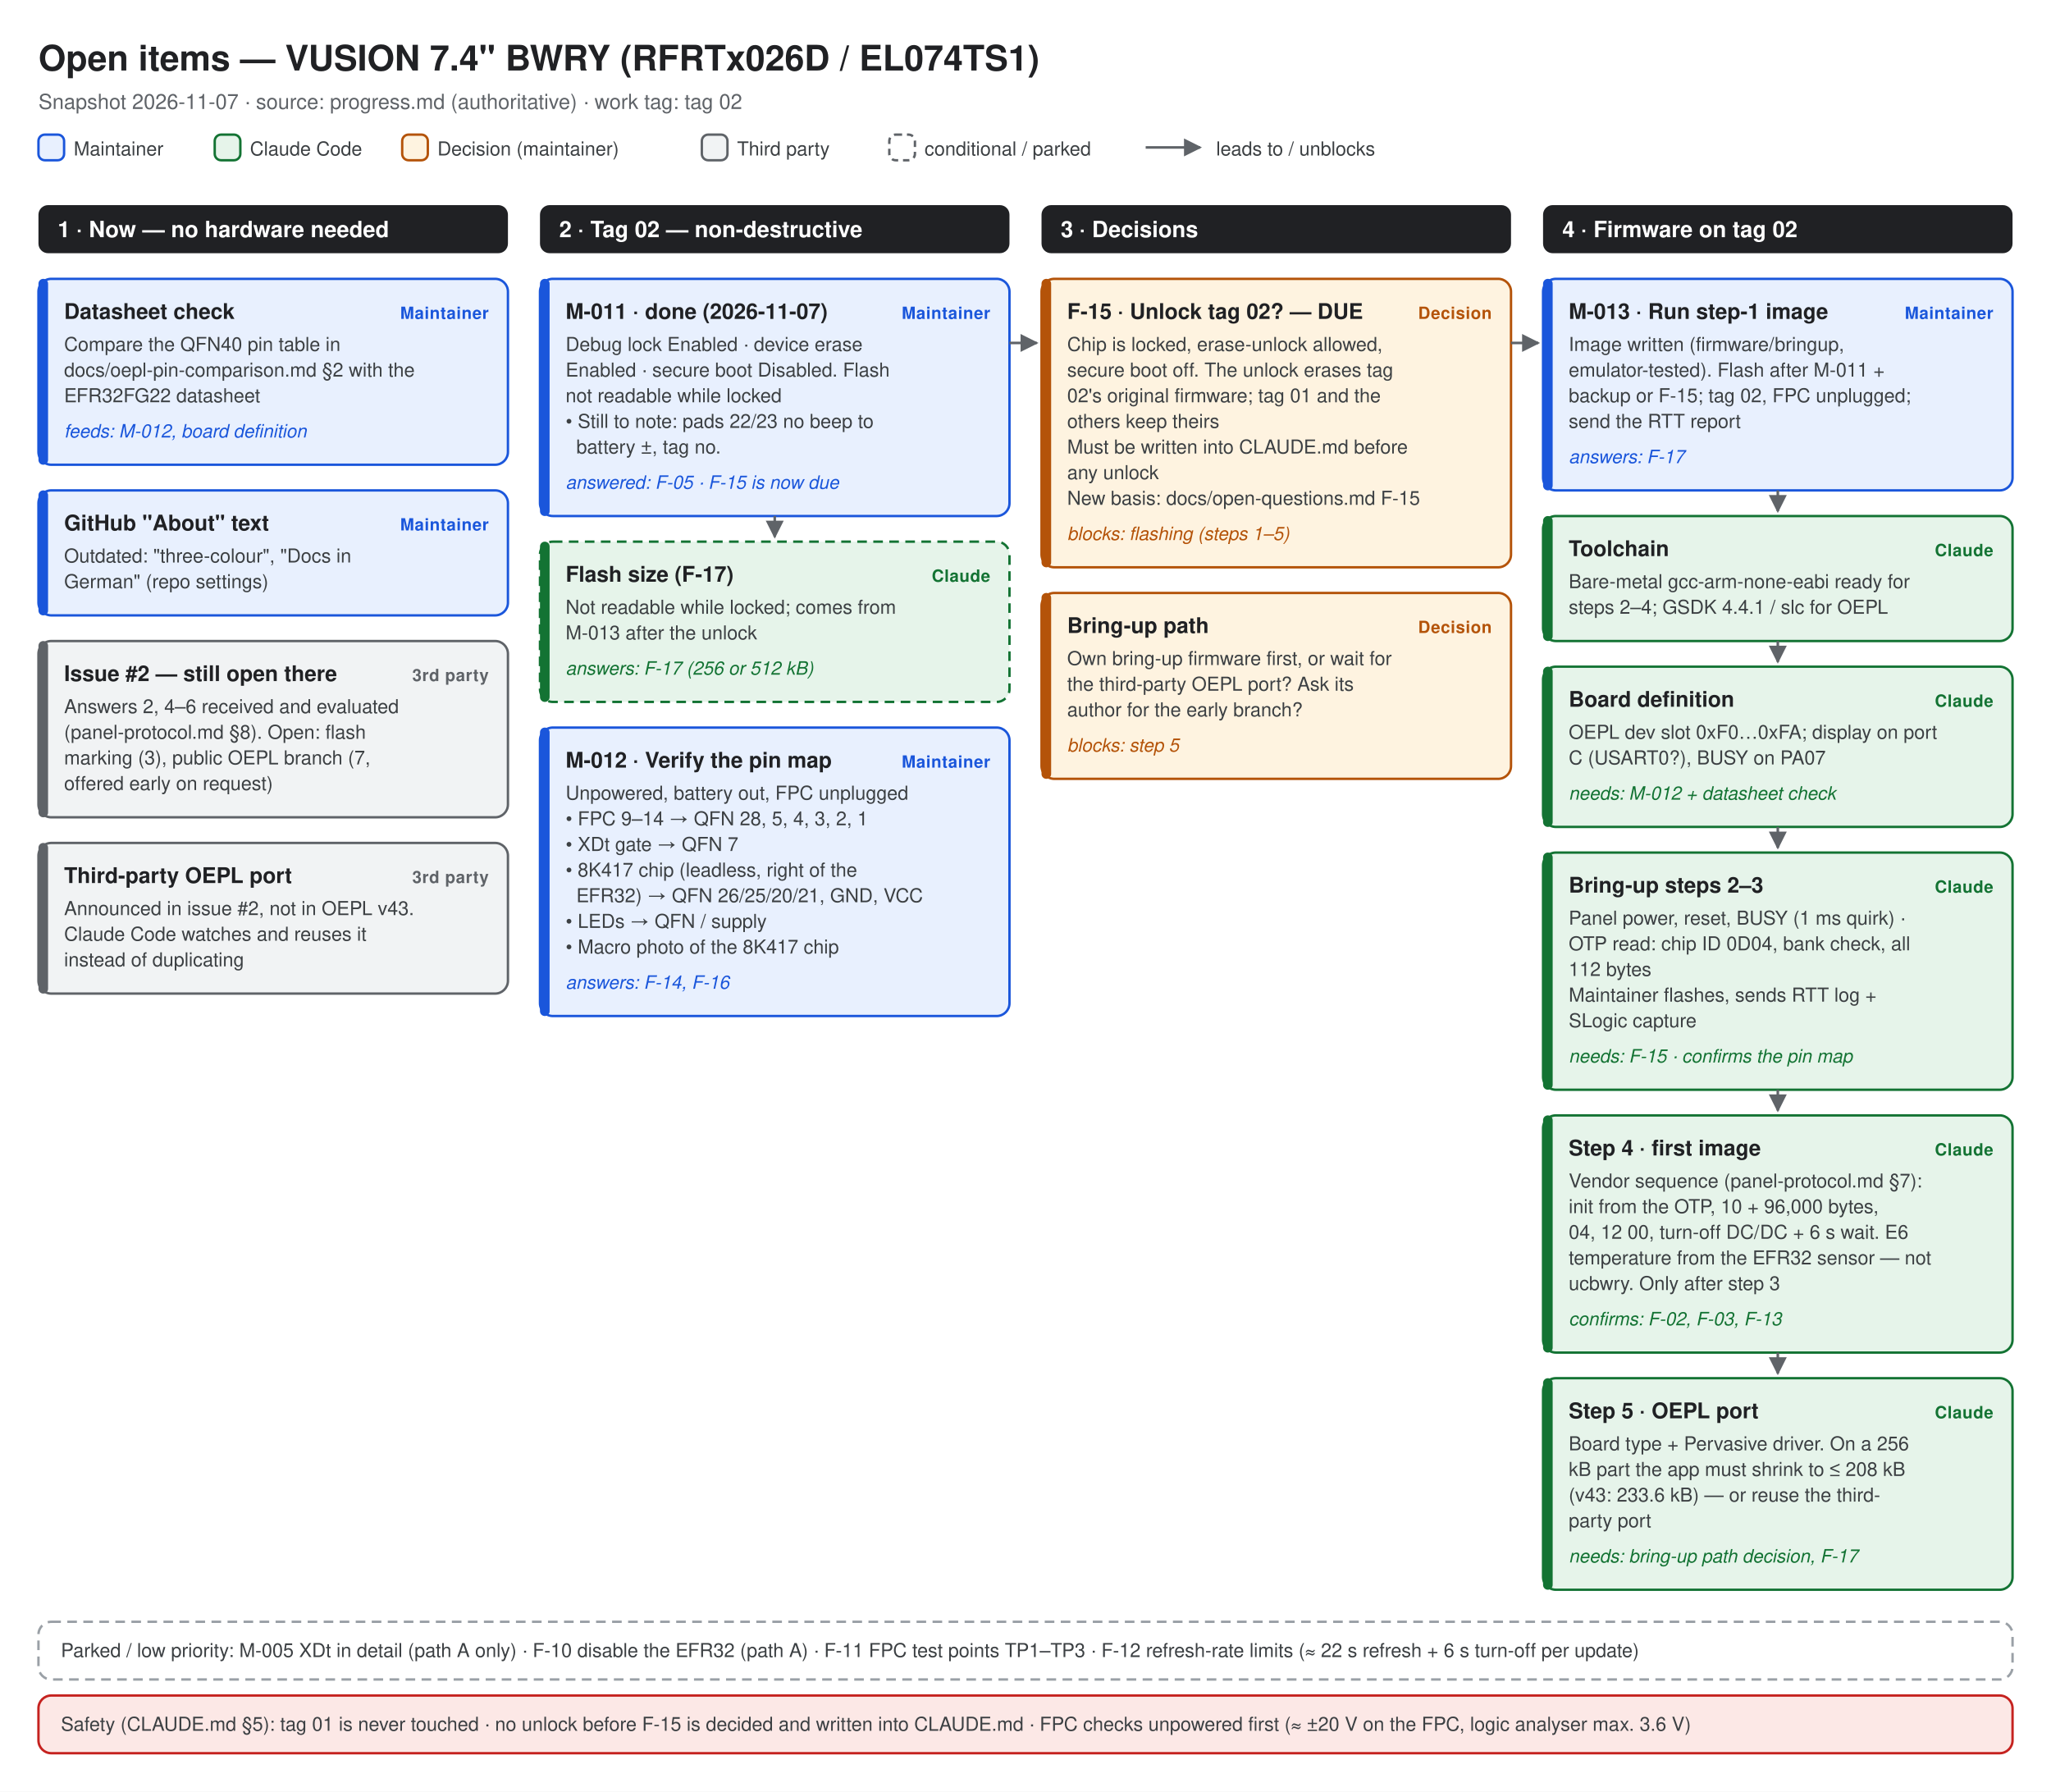
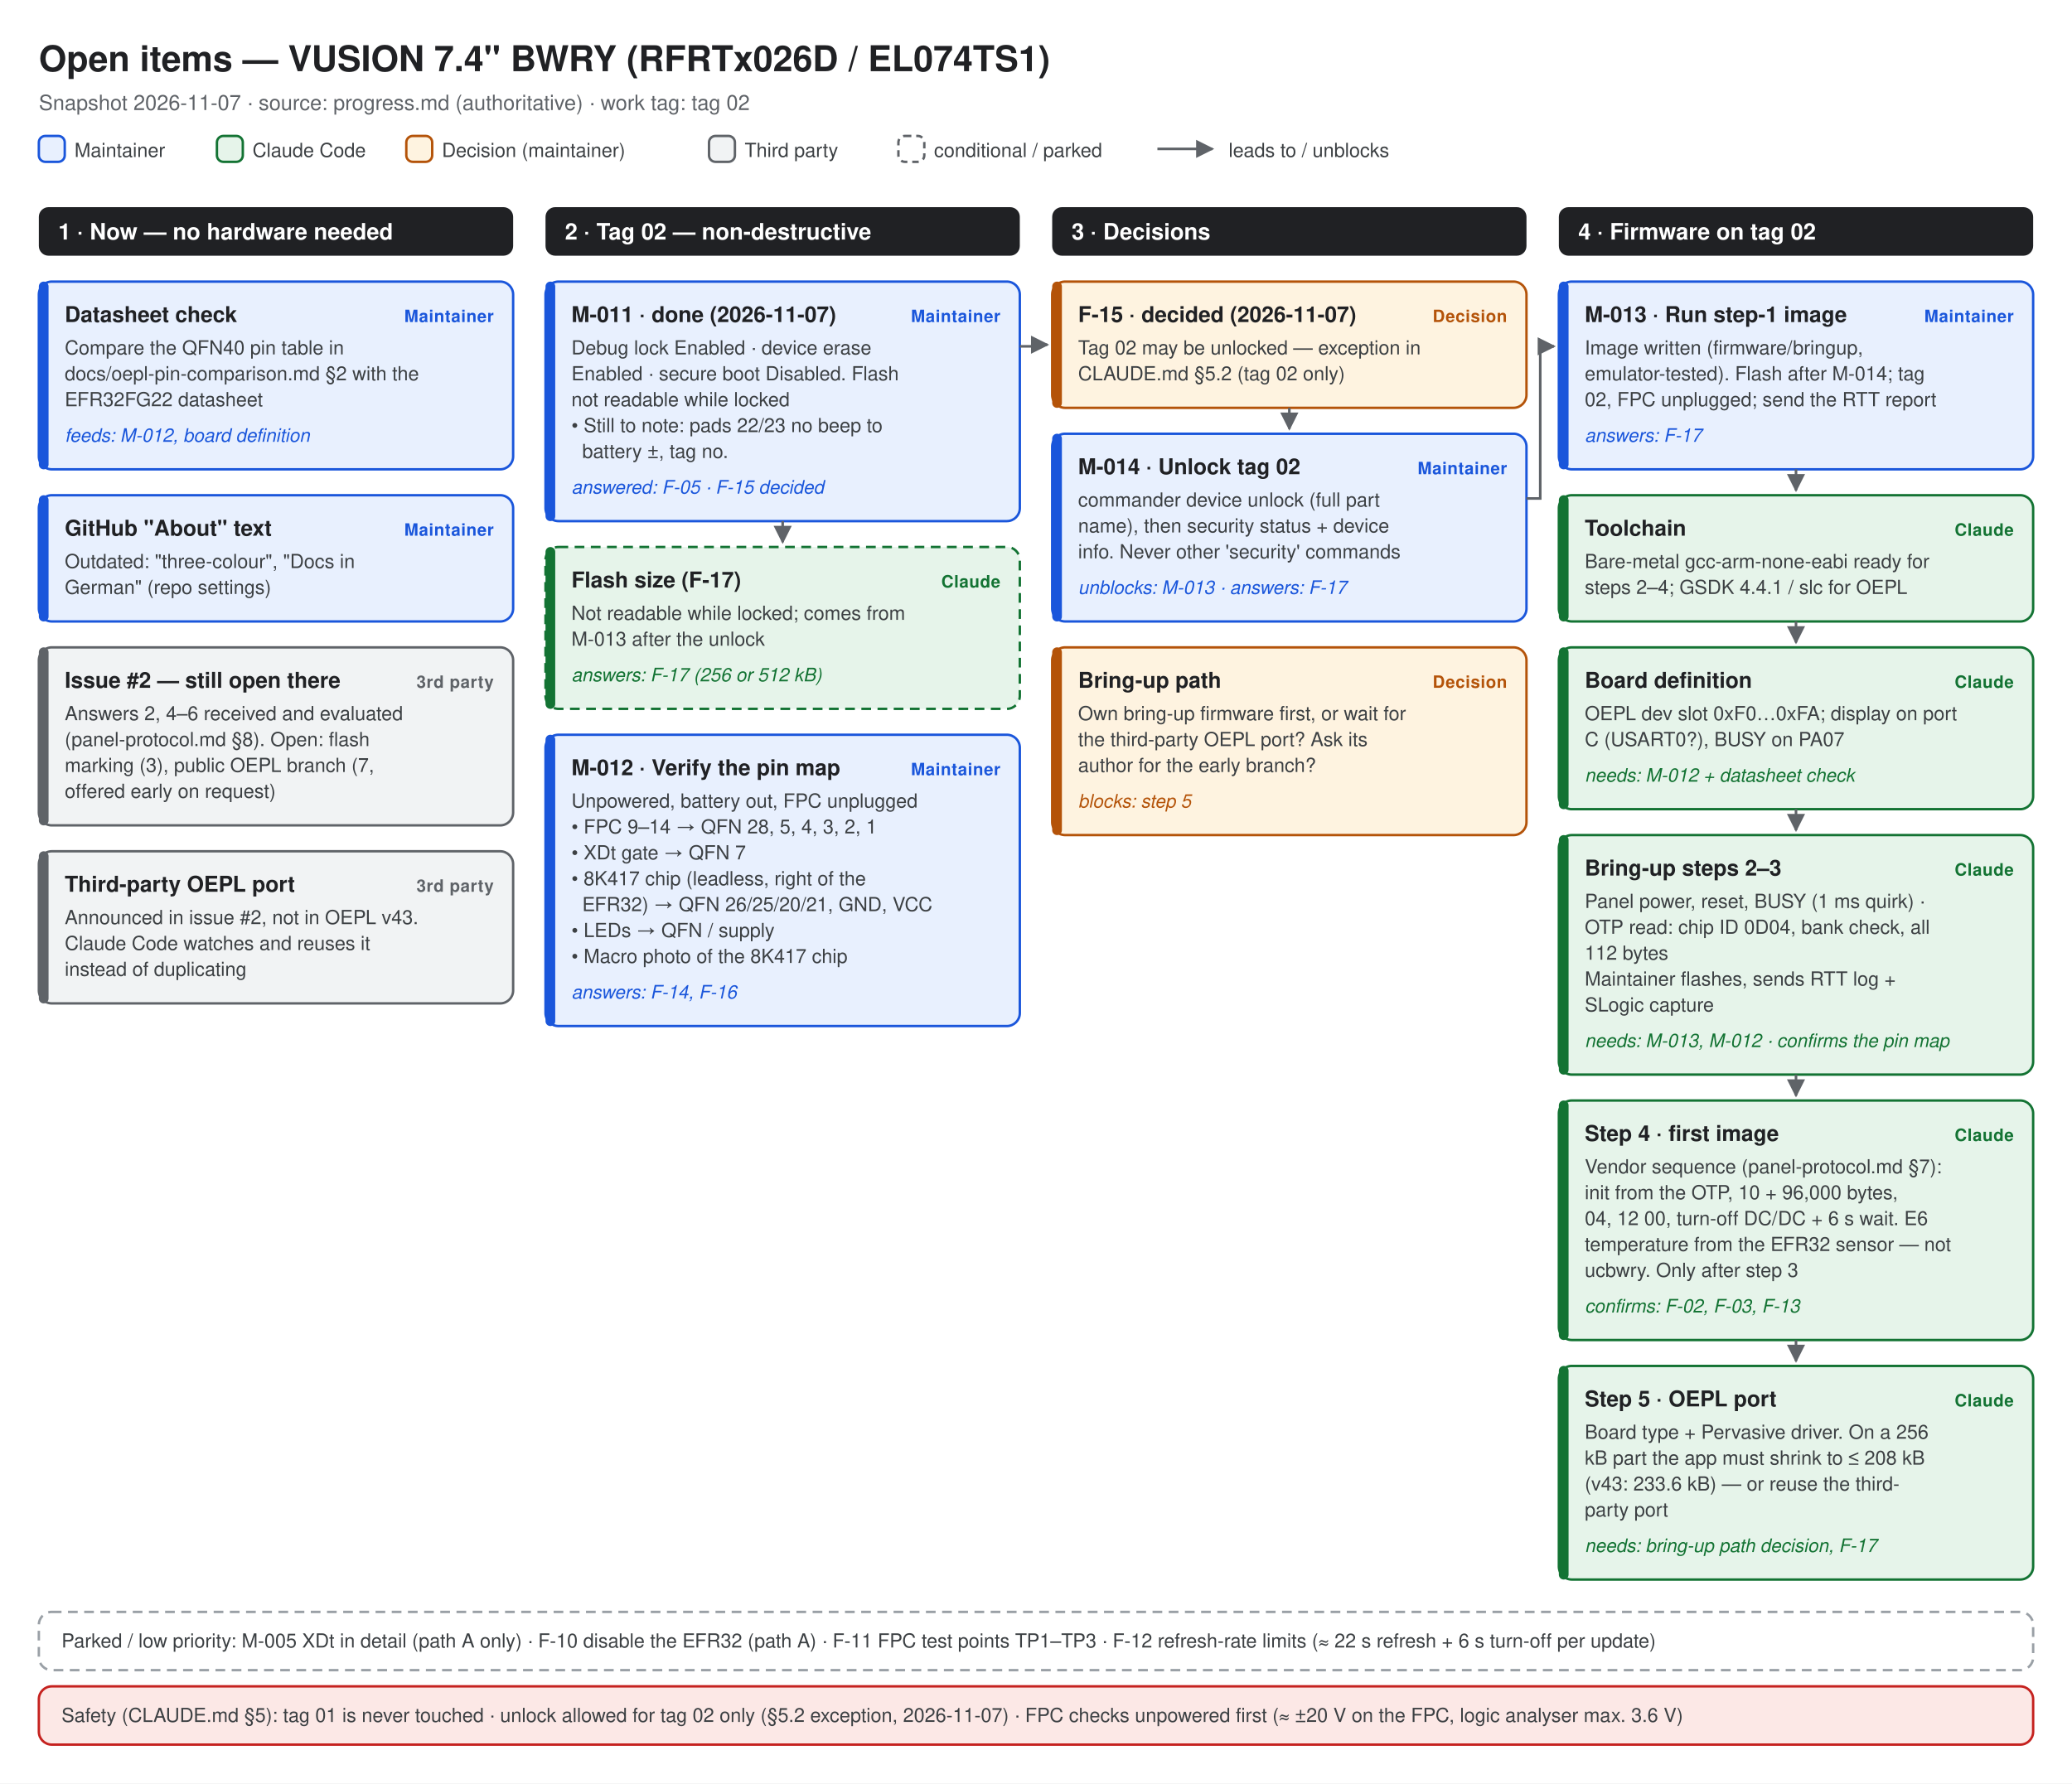
- <svg xmlns="http://www.w3.org/2000/svg" width="1280" height="1118" viewBox="0 0 1280 1118" font-family="Segoe UI, Helvetica, Arial, sans-serif">
+ <svg xmlns="http://www.w3.org/2000/svg" width="1280" height="1102" viewBox="0 0 1280 1102" font-family="Segoe UI, Helvetica, Arial, sans-serif">
  <style>.h1{font-size:22px;font-weight:700;fill:#202124}.sub{font-size:13px;fill:#5f6368}.col{font-size:14px;font-weight:700;fill:#ffffff}.title{font-size:13.5px;font-weight:700;fill:#202124}.owner{font-size:10.5px;font-weight:700;letter-spacing:.3px}.body{font-size:12px;fill:#3c4043}.foot{font-size:11.5px;font-style:italic}.arrow{fill:none;stroke:#5f6368;stroke-width:1.6;marker-end:url(#tip)}</style>
  <defs>
    <marker id="tip" viewBox="0 0 10 10" refX="9" refY="5" markerWidth="7" markerHeight="7" orient="auto-start-reverse">
      <path d="M0,0 L10,5 L0,10 z" fill="#5f6368" />
    </marker>
  </defs>
-   <rect width="1280" height="1118" fill="#ffffff" />
+   <rect width="1280" height="1102" fill="#ffffff" />
  <text x="24" y="44" class="h1">Open items — VUSION 7.4" BWRY (RFRTx026D / EL074TS1)</text>
  <text x="24" y="68" class="sub">Snapshot 2026-11-07 · source: progress.md (authoritative) · work tag: tag 02</text>
  <rect x="24" y="84" width="16" height="16" rx="4" fill="#e8f0fe" stroke="#1a56db" stroke-width="1.5" />
  <text x="46" y="97" class="body">Maintainer</text>
  <rect x="134" y="84" width="16" height="16" rx="4" fill="#e6f4ea" stroke="#137333" stroke-width="1.5" />
  <text x="156" y="97" class="body">Claude Code</text>
  <rect x="251" y="84" width="16" height="16" rx="4" fill="#fef3e0" stroke="#b45309" stroke-width="1.5" />
  <text x="273" y="97" class="body">Decision (maintainer)</text>
  <rect x="438" y="84" width="16" height="16" rx="4" fill="#f1f3f4" stroke="#5f6368" stroke-width="1.5" />
  <text x="460" y="97" class="body">Third party</text>
  <rect x="555" y="84" width="16" height="16" rx="4" fill="#ffffff" stroke="#5f6368" stroke-width="1.5" stroke-dasharray="4 3" />
  <text x="577" y="97" class="body">conditional / parked</text>
  <path d="M715,92 L749,92" class="arrow" />
  <text x="759" y="97" class="body">leads to / unblocks</text>
  <rect x="24" y="128" width="293" height="30" rx="6" fill="#202124" />
  <text x="36" y="148" class="col">1 · Now — no hardware needed</text>
  <rect x="24" y="174" width="293" height="116" rx="8" fill="#e8f0fe" stroke="#1a56db" stroke-width="1.5" />
  <rect x="24" y="174" width="6" height="116" rx="3" fill="#1a56db" />
  <text x="40" y="199" class="title">Datasheet check</text>
  <text x="305" y="199" class="owner" fill="#1a56db" text-anchor="end">Maintainer</text>
  <text x="40" y="219" class="body" xml:space="preserve">Compare the QFN40 pin table in</text>
  <text x="40" y="235" class="body" xml:space="preserve">docs/oepl-pin-comparison.md §2 with the</text>
  <text x="40" y="251" class="body" xml:space="preserve">EFR32FG22 datasheet</text>
  <text x="40" y="273" class="foot" fill="#1a56db">feeds: M-012, board definition</text>
  <rect x="24" y="306" width="293" height="78" rx="8" fill="#e8f0fe" stroke="#1a56db" stroke-width="1.5" />
  <rect x="24" y="306" width="6" height="78" rx="3" fill="#1a56db" />
  <text x="40" y="331" class="title">GitHub "About" text</text>
  <text x="305" y="331" class="owner" fill="#1a56db" text-anchor="end">Maintainer</text>
  <text x="40" y="351" class="body" xml:space="preserve">Outdated: "three-colour", "Docs in</text>
  <text x="40" y="367" class="body" xml:space="preserve">German" (repo settings)</text>
  <rect x="24" y="400" width="293" height="110" rx="8" fill="#f1f3f4" stroke="#5f6368" stroke-width="1.5" />
  <rect x="24" y="400" width="6" height="110" rx="3" fill="#5f6368" />
  <text x="40" y="425" class="title">Issue #2 — still open there</text>
  <text x="305" y="425" class="owner" fill="#5f6368" text-anchor="end">3rd party</text>
  <text x="40" y="445" class="body" xml:space="preserve">Answers 2, 4–6 received and evaluated</text>
  <text x="40" y="461" class="body" xml:space="preserve">(panel-protocol.md §8). Open: flash</text>
  <text x="40" y="477" class="body" xml:space="preserve">marking (3), public OEPL branch (7,</text>
  <text x="40" y="493" class="body" xml:space="preserve">offered early on request)</text>
  <rect x="24" y="526" width="293" height="94" rx="8" fill="#f1f3f4" stroke="#5f6368" stroke-width="1.5" />
  <rect x="24" y="526" width="6" height="94" rx="3" fill="#5f6368" />
  <text x="40" y="551" class="title">Third-party OEPL port</text>
  <text x="305" y="551" class="owner" fill="#5f6368" text-anchor="end">3rd party</text>
  <text x="40" y="571" class="body" xml:space="preserve">Announced in issue #2, not in OEPL v43.</text>
  <text x="40" y="587" class="body" xml:space="preserve">Claude Code watches and reuses it</text>
  <text x="40" y="603" class="body" xml:space="preserve">instead of duplicating</text>
  <rect x="337" y="128" width="293" height="30" rx="6" fill="#202124" />
  <text x="349" y="148" class="col">2 · Tag 02 — non-destructive</text>
  <rect x="337" y="174" width="293" height="148" rx="8" fill="#e8f0fe" stroke="#1a56db" stroke-width="1.5" />
  <rect x="337" y="174" width="6" height="148" rx="3" fill="#1a56db" />
  <text x="353" y="199" class="title">M-011 · done (2026-11-07)</text>
  <text x="618" y="199" class="owner" fill="#1a56db" text-anchor="end">Maintainer</text>
  <text x="353" y="219" class="body" xml:space="preserve">Debug lock Enabled · device erase</text>
  <text x="353" y="235" class="body" xml:space="preserve">Enabled · secure boot Disabled. Flash</text>
  <text x="353" y="251" class="body" xml:space="preserve">not readable while locked</text>
  <text x="353" y="267" class="body" xml:space="preserve">• Still to note: pads 22/23 no beep to</text>
  <text x="353" y="283" class="body" xml:space="preserve">  battery ±, tag no.</text>
-   <text x="353" y="305" class="foot" fill="#1a56db">answered: F-05 · F-15 is now due</text>
+   <text x="353" y="305" class="foot" fill="#1a56db">answered: F-05 · F-15 decided</text>
  <rect x="337" y="338" width="293" height="100" rx="8" fill="#e6f4ea" stroke="#137333" stroke-width="1.5" stroke-dasharray="6 4" />
  <rect x="337" y="338" width="6" height="100" rx="3" fill="#137333" />
  <text x="353" y="363" class="title">Flash size (F-17)</text>
  <text x="618" y="363" class="owner" fill="#137333" text-anchor="end">Claude</text>
  <text x="353" y="383" class="body" xml:space="preserve">Not readable while locked; comes from</text>
  <text x="353" y="399" class="body" xml:space="preserve">M-013 after the unlock</text>
  <text x="353" y="421" class="foot" fill="#137333">answers: F-17 (256 or 512 kB)</text>
  <rect x="337" y="454" width="293" height="180" rx="8" fill="#e8f0fe" stroke="#1a56db" stroke-width="1.5" />
  <rect x="337" y="454" width="6" height="180" rx="3" fill="#1a56db" />
  <text x="353" y="479" class="title">M-012 · Verify the pin map</text>
  <text x="618" y="479" class="owner" fill="#1a56db" text-anchor="end">Maintainer</text>
  <text x="353" y="499" class="body" xml:space="preserve">Unpowered, battery out, FPC unplugged</text>
  <text x="353" y="515" class="body" xml:space="preserve">• FPC 9–14 → QFN 28, 5, 4, 3, 2, 1</text>
  <text x="353" y="531" class="body" xml:space="preserve">• XDt gate → QFN 7</text>
  <text x="353" y="547" class="body" xml:space="preserve">• 8K417 chip (leadless, right of the</text>
  <text x="353" y="563" class="body" xml:space="preserve">  EFR32) → QFN 26/25/20/21, GND, VCC</text>
  <text x="353" y="579" class="body" xml:space="preserve">• LEDs → QFN / supply</text>
  <text x="353" y="595" class="body" xml:space="preserve">• Macro photo of the 8K417 chip</text>
  <text x="353" y="617" class="foot" fill="#1a56db">answers: F-14, F-16</text>
  <rect x="650" y="128" width="293" height="30" rx="6" fill="#202124" />
  <text x="662" y="148" class="col">3 · Decisions</text>
-   <rect x="650" y="174" width="293" height="180" rx="8" fill="#fef3e0" stroke="#b45309" stroke-width="1.5" />
-   <rect x="650" y="174" width="6" height="180" rx="3" fill="#b45309" />
-   <text x="666" y="199" class="title">F-15 · Unlock tag 02? — DUE</text>
+   <rect x="650" y="174" width="293" height="78" rx="8" fill="#fef3e0" stroke="#b45309" stroke-width="1.5" />
+   <rect x="650" y="174" width="6" height="78" rx="3" fill="#b45309" />
+   <text x="666" y="199" class="title">F-15 · decided (2026-11-07)</text>
  <text x="931" y="199" class="owner" fill="#b45309" text-anchor="end">Decision</text>
-   <text x="666" y="219" class="body" xml:space="preserve">Chip is locked, erase-unlock allowed,</text>
-   <text x="666" y="235" class="body" xml:space="preserve">secure boot off. The unlock erases tag</text>
-   <text x="666" y="251" class="body" xml:space="preserve">02's original firmware; tag 01 and the</text>
-   <text x="666" y="267" class="body" xml:space="preserve">others keep theirs</text>
-   <text x="666" y="283" class="body" xml:space="preserve">Must be written into CLAUDE.md before</text>
-   <text x="666" y="299" class="body" xml:space="preserve">any unlock</text>
-   <text x="666" y="315" class="body" xml:space="preserve">New basis: docs/open-questions.md F-15</text>
-   <text x="666" y="337" class="foot" fill="#b45309">blocks: flashing (steps 1–5)</text>
-   <rect x="650" y="370" width="293" height="116" rx="8" fill="#fef3e0" stroke="#b45309" stroke-width="1.5" />
-   <rect x="650" y="370" width="6" height="116" rx="3" fill="#b45309" />
-   <text x="666" y="395" class="title">Bring-up path</text>
-   <text x="931" y="395" class="owner" fill="#b45309" text-anchor="end">Decision</text>
-   <text x="666" y="415" class="body" xml:space="preserve">Own bring-up firmware first, or wait for</text>
-   <text x="666" y="431" class="body" xml:space="preserve">the third-party OEPL port? Ask its</text>
-   <text x="666" y="447" class="body" xml:space="preserve">author for the early branch?</text>
-   <text x="666" y="469" class="foot" fill="#b45309">blocks: step 5</text>
+   <text x="666" y="219" class="body" xml:space="preserve">Tag 02 may be unlocked — exception in</text>
+   <text x="666" y="235" class="body" xml:space="preserve">CLAUDE.md §5.2 (tag 02 only)</text>
+   <rect x="650" y="268" width="293" height="116" rx="8" fill="#e8f0fe" stroke="#1a56db" stroke-width="1.5" />
+   <rect x="650" y="268" width="6" height="116" rx="3" fill="#1a56db" />
+   <text x="666" y="293" class="title">M-014 · Unlock tag 02</text>
+   <text x="931" y="293" class="owner" fill="#1a56db" text-anchor="end">Maintainer</text>
+   <text x="666" y="313" class="body" xml:space="preserve">commander device unlock (full part</text>
+   <text x="666" y="329" class="body" xml:space="preserve">name), then security status + device</text>
+   <text x="666" y="345" class="body" xml:space="preserve">info. Never other 'security' commands</text>
+   <text x="666" y="367" class="foot" fill="#1a56db">unblocks: M-013 · answers: F-17</text>
+   <rect x="650" y="400" width="293" height="116" rx="8" fill="#fef3e0" stroke="#b45309" stroke-width="1.5" />
+   <rect x="650" y="400" width="6" height="116" rx="3" fill="#b45309" />
+   <text x="666" y="425" class="title">Bring-up path</text>
+   <text x="931" y="425" class="owner" fill="#b45309" text-anchor="end">Decision</text>
+   <text x="666" y="445" class="body" xml:space="preserve">Own bring-up firmware first, or wait for</text>
+   <text x="666" y="461" class="body" xml:space="preserve">the third-party OEPL port? Ask its</text>
+   <text x="666" y="477" class="body" xml:space="preserve">author for the early branch?</text>
+   <text x="666" y="499" class="foot" fill="#b45309">blocks: step 5</text>
  <rect x="963" y="128" width="293" height="30" rx="6" fill="#202124" />
  <text x="975" y="148" class="col">4 · Firmware on tag 02</text>
-   <rect x="963" y="174" width="293" height="132" rx="8" fill="#e8f0fe" stroke="#1a56db" stroke-width="1.5" />
-   <rect x="963" y="174" width="6" height="132" rx="3" fill="#1a56db" />
+   <rect x="963" y="174" width="293" height="116" rx="8" fill="#e8f0fe" stroke="#1a56db" stroke-width="1.5" />
+   <rect x="963" y="174" width="6" height="116" rx="3" fill="#1a56db" />
  <text x="979" y="199" class="title">M-013 · Run step-1 image</text>
  <text x="1244" y="199" class="owner" fill="#1a56db" text-anchor="end">Maintainer</text>
  <text x="979" y="219" class="body" xml:space="preserve">Image written (firmware/bringup,</text>
-   <text x="979" y="235" class="body" xml:space="preserve">emulator-tested). Flash after M-011 +</text>
-   <text x="979" y="251" class="body" xml:space="preserve">backup or F-15; tag 02, FPC unplugged;</text>
-   <text x="979" y="267" class="body" xml:space="preserve">send the RTT report</text>
-   <text x="979" y="289" class="foot" fill="#1a56db">answers: F-17</text>
-   <rect x="963" y="322" width="293" height="78" rx="8" fill="#e6f4ea" stroke="#137333" stroke-width="1.5" />
-   <rect x="963" y="322" width="6" height="78" rx="3" fill="#137333" />
-   <text x="979" y="347" class="title">Toolchain</text>
-   <text x="1244" y="347" class="owner" fill="#137333" text-anchor="end">Claude</text>
-   <text x="979" y="367" class="body" xml:space="preserve">Bare-metal gcc-arm-none-eabi ready for</text>
-   <text x="979" y="383" class="body" xml:space="preserve">steps 2–4; GSDK 4.4.1 / slc for OEPL</text>
-   <rect x="963" y="416" width="293" height="100" rx="8" fill="#e6f4ea" stroke="#137333" stroke-width="1.5" />
-   <rect x="963" y="416" width="6" height="100" rx="3" fill="#137333" />
-   <text x="979" y="441" class="title">Board definition</text>
-   <text x="1244" y="441" class="owner" fill="#137333" text-anchor="end">Claude</text>
-   <text x="979" y="461" class="body" xml:space="preserve">OEPL dev slot 0xF0…0xFA; display on port</text>
-   <text x="979" y="477" class="body" xml:space="preserve">C (USART0?), BUSY on PA07</text>
-   <text x="979" y="499" class="foot" fill="#137333">needs: M-012 + datasheet check</text>
-   <rect x="963" y="532" width="293" height="148" rx="8" fill="#e6f4ea" stroke="#137333" stroke-width="1.5" />
-   <rect x="963" y="532" width="6" height="148" rx="3" fill="#137333" />
-   <text x="979" y="557" class="title">Bring-up steps 2–3</text>
-   <text x="1244" y="557" class="owner" fill="#137333" text-anchor="end">Claude</text>
-   <text x="979" y="577" class="body" xml:space="preserve">Panel power, reset, BUSY (1 ms quirk) ·</text>
-   <text x="979" y="593" class="body" xml:space="preserve">OTP read: chip ID 0D04, bank check, all</text>
-   <text x="979" y="609" class="body" xml:space="preserve">112 bytes</text>
-   <text x="979" y="625" class="body" xml:space="preserve">Maintainer flashes, sends RTT log +</text>
-   <text x="979" y="641" class="body" xml:space="preserve">SLogic capture</text>
-   <text x="979" y="663" class="foot" fill="#137333">needs: F-15 · confirms the pin map</text>
-   <rect x="963" y="696" width="293" height="148" rx="8" fill="#e6f4ea" stroke="#137333" stroke-width="1.5" />
-   <rect x="963" y="696" width="6" height="148" rx="3" fill="#137333" />
-   <text x="979" y="721" class="title">Step 4 · first image</text>
-   <text x="1244" y="721" class="owner" fill="#137333" text-anchor="end">Claude</text>
-   <text x="979" y="741" class="body" xml:space="preserve">Vendor sequence (panel-protocol.md §7):</text>
-   <text x="979" y="757" class="body" xml:space="preserve">init from the OTP, 10 + 96,000 bytes,</text>
-   <text x="979" y="773" class="body" xml:space="preserve">04, 12 00, turn-off DC/DC + 6 s wait. E6</text>
-   <text x="979" y="789" class="body" xml:space="preserve">temperature from the EFR32 sensor — not</text>
-   <text x="979" y="805" class="body" xml:space="preserve">ucbwry. Only after step 3</text>
-   <text x="979" y="827" class="foot" fill="#137333">confirms: F-02, F-03, F-13</text>
-   <rect x="963" y="860" width="293" height="132" rx="8" fill="#e6f4ea" stroke="#137333" stroke-width="1.5" />
-   <rect x="963" y="860" width="6" height="132" rx="3" fill="#137333" />
-   <text x="979" y="885" class="title">Step 5 · OEPL port</text>
-   <text x="1244" y="885" class="owner" fill="#137333" text-anchor="end">Claude</text>
-   <text x="979" y="905" class="body" xml:space="preserve">Board type + Pervasive driver. On a 256</text>
-   <text x="979" y="921" class="body" xml:space="preserve">kB part the app must shrink to ≤ 208 kB</text>
-   <text x="979" y="937" class="body" xml:space="preserve">(v43: 233.6 kB) — or reuse the third-</text>
-   <text x="979" y="953" class="body" xml:space="preserve">party port</text>
-   <text x="979" y="975" class="foot" fill="#137333">needs: bring-up path decision, F-17</text>
+   <text x="979" y="235" class="body" xml:space="preserve">emulator-tested). Flash after M-014; tag</text>
+   <text x="979" y="251" class="body" xml:space="preserve">02, FPC unplugged; send the RTT report</text>
+   <text x="979" y="273" class="foot" fill="#1a56db">answers: F-17</text>
+   <rect x="963" y="306" width="293" height="78" rx="8" fill="#e6f4ea" stroke="#137333" stroke-width="1.5" />
+   <rect x="963" y="306" width="6" height="78" rx="3" fill="#137333" />
+   <text x="979" y="331" class="title">Toolchain</text>
+   <text x="1244" y="331" class="owner" fill="#137333" text-anchor="end">Claude</text>
+   <text x="979" y="351" class="body" xml:space="preserve">Bare-metal gcc-arm-none-eabi ready for</text>
+   <text x="979" y="367" class="body" xml:space="preserve">steps 2–4; GSDK 4.4.1 / slc for OEPL</text>
+   <rect x="963" y="400" width="293" height="100" rx="8" fill="#e6f4ea" stroke="#137333" stroke-width="1.5" />
+   <rect x="963" y="400" width="6" height="100" rx="3" fill="#137333" />
+   <text x="979" y="425" class="title">Board definition</text>
+   <text x="1244" y="425" class="owner" fill="#137333" text-anchor="end">Claude</text>
+   <text x="979" y="445" class="body" xml:space="preserve">OEPL dev slot 0xF0…0xFA; display on port</text>
+   <text x="979" y="461" class="body" xml:space="preserve">C (USART0?), BUSY on PA07</text>
+   <text x="979" y="483" class="foot" fill="#137333">needs: M-012 + datasheet check</text>
+   <rect x="963" y="516" width="293" height="148" rx="8" fill="#e6f4ea" stroke="#137333" stroke-width="1.5" />
+   <rect x="963" y="516" width="6" height="148" rx="3" fill="#137333" />
+   <text x="979" y="541" class="title">Bring-up steps 2–3</text>
+   <text x="1244" y="541" class="owner" fill="#137333" text-anchor="end">Claude</text>
+   <text x="979" y="561" class="body" xml:space="preserve">Panel power, reset, BUSY (1 ms quirk) ·</text>
+   <text x="979" y="577" class="body" xml:space="preserve">OTP read: chip ID 0D04, bank check, all</text>
+   <text x="979" y="593" class="body" xml:space="preserve">112 bytes</text>
+   <text x="979" y="609" class="body" xml:space="preserve">Maintainer flashes, sends RTT log +</text>
+   <text x="979" y="625" class="body" xml:space="preserve">SLogic capture</text>
+   <text x="979" y="647" class="foot" fill="#137333">needs: M-013, M-012 · confirms the pin map</text>
+   <rect x="963" y="680" width="293" height="148" rx="8" fill="#e6f4ea" stroke="#137333" stroke-width="1.5" />
+   <rect x="963" y="680" width="6" height="148" rx="3" fill="#137333" />
+   <text x="979" y="705" class="title">Step 4 · first image</text>
+   <text x="1244" y="705" class="owner" fill="#137333" text-anchor="end">Claude</text>
+   <text x="979" y="725" class="body" xml:space="preserve">Vendor sequence (panel-protocol.md §7):</text>
+   <text x="979" y="741" class="body" xml:space="preserve">init from the OTP, 10 + 96,000 bytes,</text>
+   <text x="979" y="757" class="body" xml:space="preserve">04, 12 00, turn-off DC/DC + 6 s wait. E6</text>
+   <text x="979" y="773" class="body" xml:space="preserve">temperature from the EFR32 sensor — not</text>
+   <text x="979" y="789" class="body" xml:space="preserve">ucbwry. Only after step 3</text>
+   <text x="979" y="811" class="foot" fill="#137333">confirms: F-02, F-03, F-13</text>
+   <rect x="963" y="844" width="293" height="132" rx="8" fill="#e6f4ea" stroke="#137333" stroke-width="1.5" />
+   <rect x="963" y="844" width="6" height="132" rx="3" fill="#137333" />
+   <text x="979" y="869" class="title">Step 5 · OEPL port</text>
+   <text x="1244" y="869" class="owner" fill="#137333" text-anchor="end">Claude</text>
+   <text x="979" y="889" class="body" xml:space="preserve">Board type + Pervasive driver. On a 256</text>
+   <text x="979" y="905" class="body" xml:space="preserve">kB part the app must shrink to ≤ 208 kB</text>
+   <text x="979" y="921" class="body" xml:space="preserve">(v43: 233.6 kB) — or reuse the third-</text>
+   <text x="979" y="937" class="body" xml:space="preserve">party port</text>
+   <text x="979" y="959" class="foot" fill="#137333">needs: bring-up path decision, F-17</text>
  <path d="M483.5,322 L483.5,335" class="arrow" />
-   <path d="M630,214 L638.5,214 L638.5,214 L647,214" class="arrow" />
-   <path d="M943,214 L951.5,214 L951.5,214 L960,214" class="arrow" />
-   <path d="M1109.5,306 L1109.5,319" class="arrow" />
-   <path d="M1109.5,400 L1109.5,413" class="arrow" />
-   <path d="M1109.5,516 L1109.5,529" class="arrow" />
-   <path d="M1109.5,680 L1109.5,693" class="arrow" />
-   <path d="M1109.5,844 L1109.5,857" class="arrow" />
-   <rect x="24" y="1012" width="1232" height="36" rx="8" fill="#ffffff" stroke="#9aa0a6" stroke-width="1.5" stroke-dasharray="6 4" />
-   <text x="38" y="1034" class="body">Parked / low priority: M-005 XDt in detail (path A only) · F-10 disable the EFR32 (path A) · F-11 FPC test points TP1–TP3 · F-12 refresh-rate limits (≈ 22 s refresh + 6 s turn-off per update)</text>
-   <rect x="24" y="1058" width="1232" height="36" rx="8" fill="#fce8e6" stroke="#c5221f" stroke-width="1.5" />
-   <text x="38" y="1080" class="body">Safety (CLAUDE.md §5): tag 01 is never touched · no unlock before F-15 is decided and written into CLAUDE.md · FPC checks unpowered first (≈ ±20 V on the FPC, logic analyser max. 3.6 V)</text>
+   <path d="M630,214 L638.5,214 L638.5,213.0 L647,213.0" class="arrow" />
+   <path d="M796.5,252 L796.5,265" class="arrow" />
+   <path d="M943,308 L951.5,308 L951.5,214 L960,214" class="arrow" />
+   <path d="M1109.5,290 L1109.5,303" class="arrow" />
+   <path d="M1109.5,384 L1109.5,397" class="arrow" />
+   <path d="M1109.5,500 L1109.5,513" class="arrow" />
+   <path d="M1109.5,664 L1109.5,677" class="arrow" />
+   <path d="M1109.5,828 L1109.5,841" class="arrow" />
+   <rect x="24" y="996" width="1232" height="36" rx="8" fill="#ffffff" stroke="#9aa0a6" stroke-width="1.5" stroke-dasharray="6 4" />
+   <text x="38" y="1018" class="body">Parked / low priority: M-005 XDt in detail (path A only) · F-10 disable the EFR32 (path A) · F-11 FPC test points TP1–TP3 · F-12 refresh-rate limits (≈ 22 s refresh + 6 s turn-off per update)</text>
+   <rect x="24" y="1042" width="1232" height="36" rx="8" fill="#fce8e6" stroke="#c5221f" stroke-width="1.5" />
+   <text x="38" y="1064" class="body">Safety (CLAUDE.md §5): tag 01 is never touched · unlock allowed for tag 02 only (§5.2 exception, 2026-11-07) · FPC checks unpowered first (≈ ±20 V on the FPC, logic analyser max. 3.6 V)</text>
</svg>
